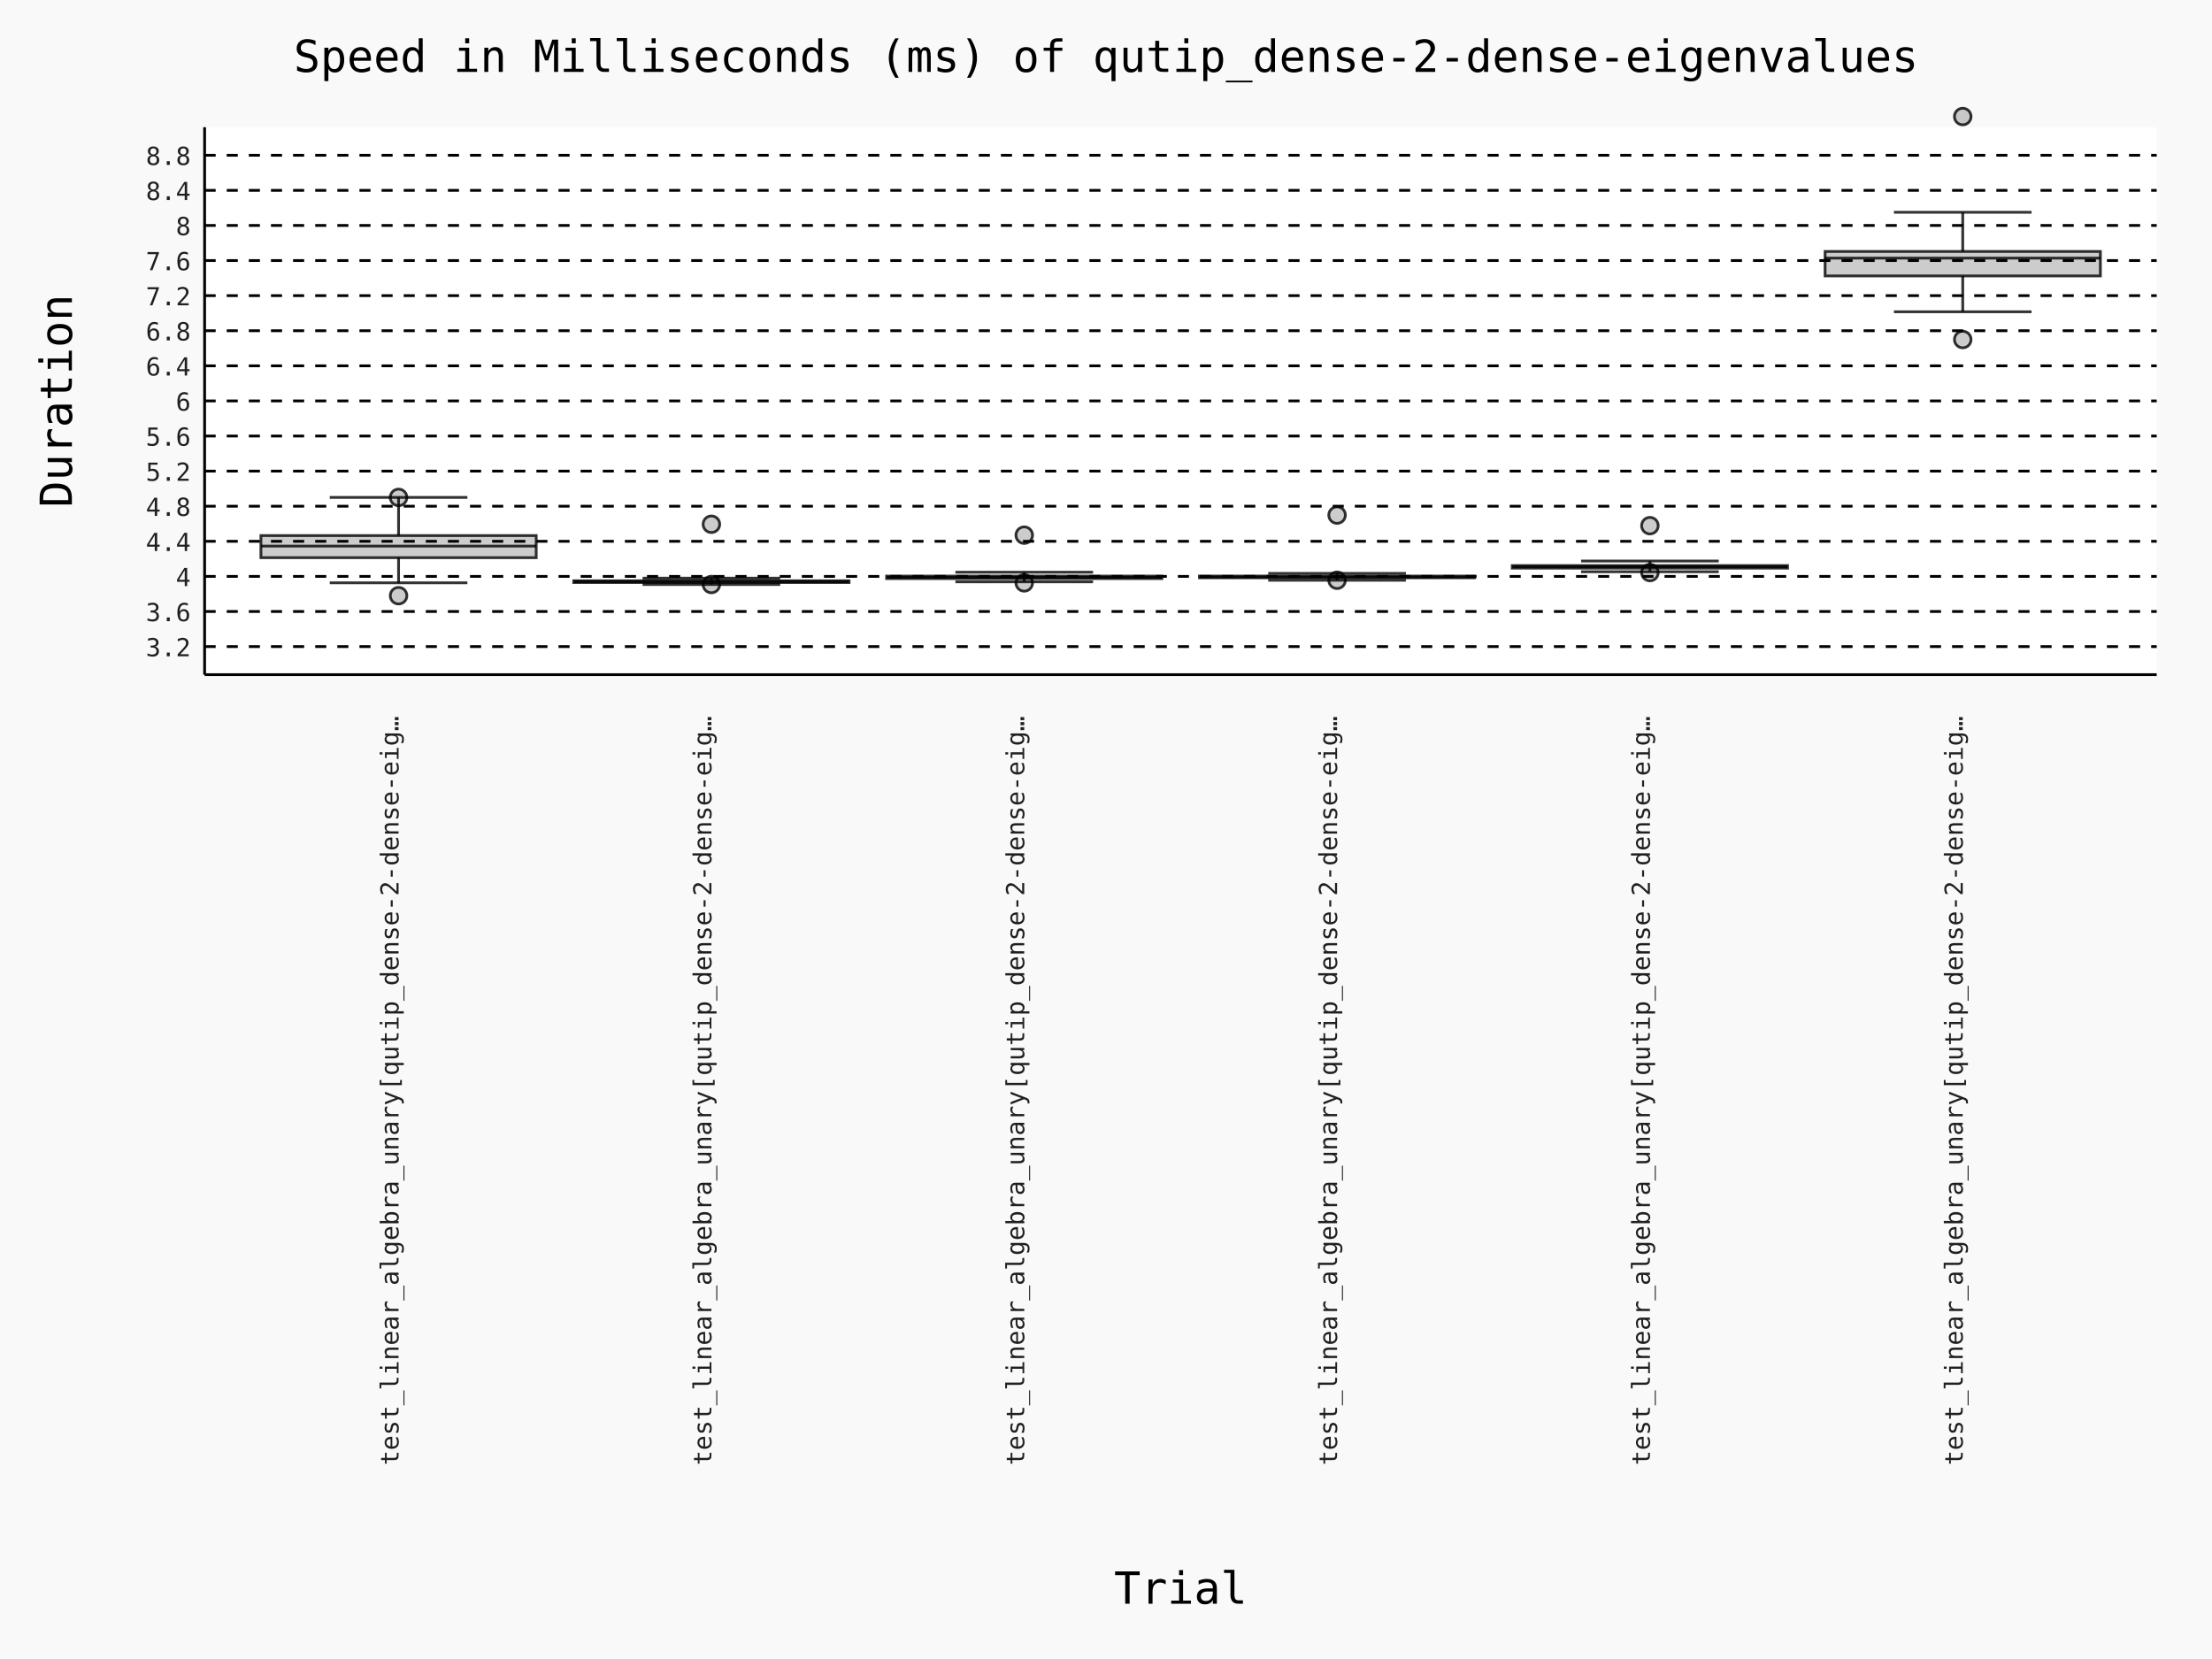
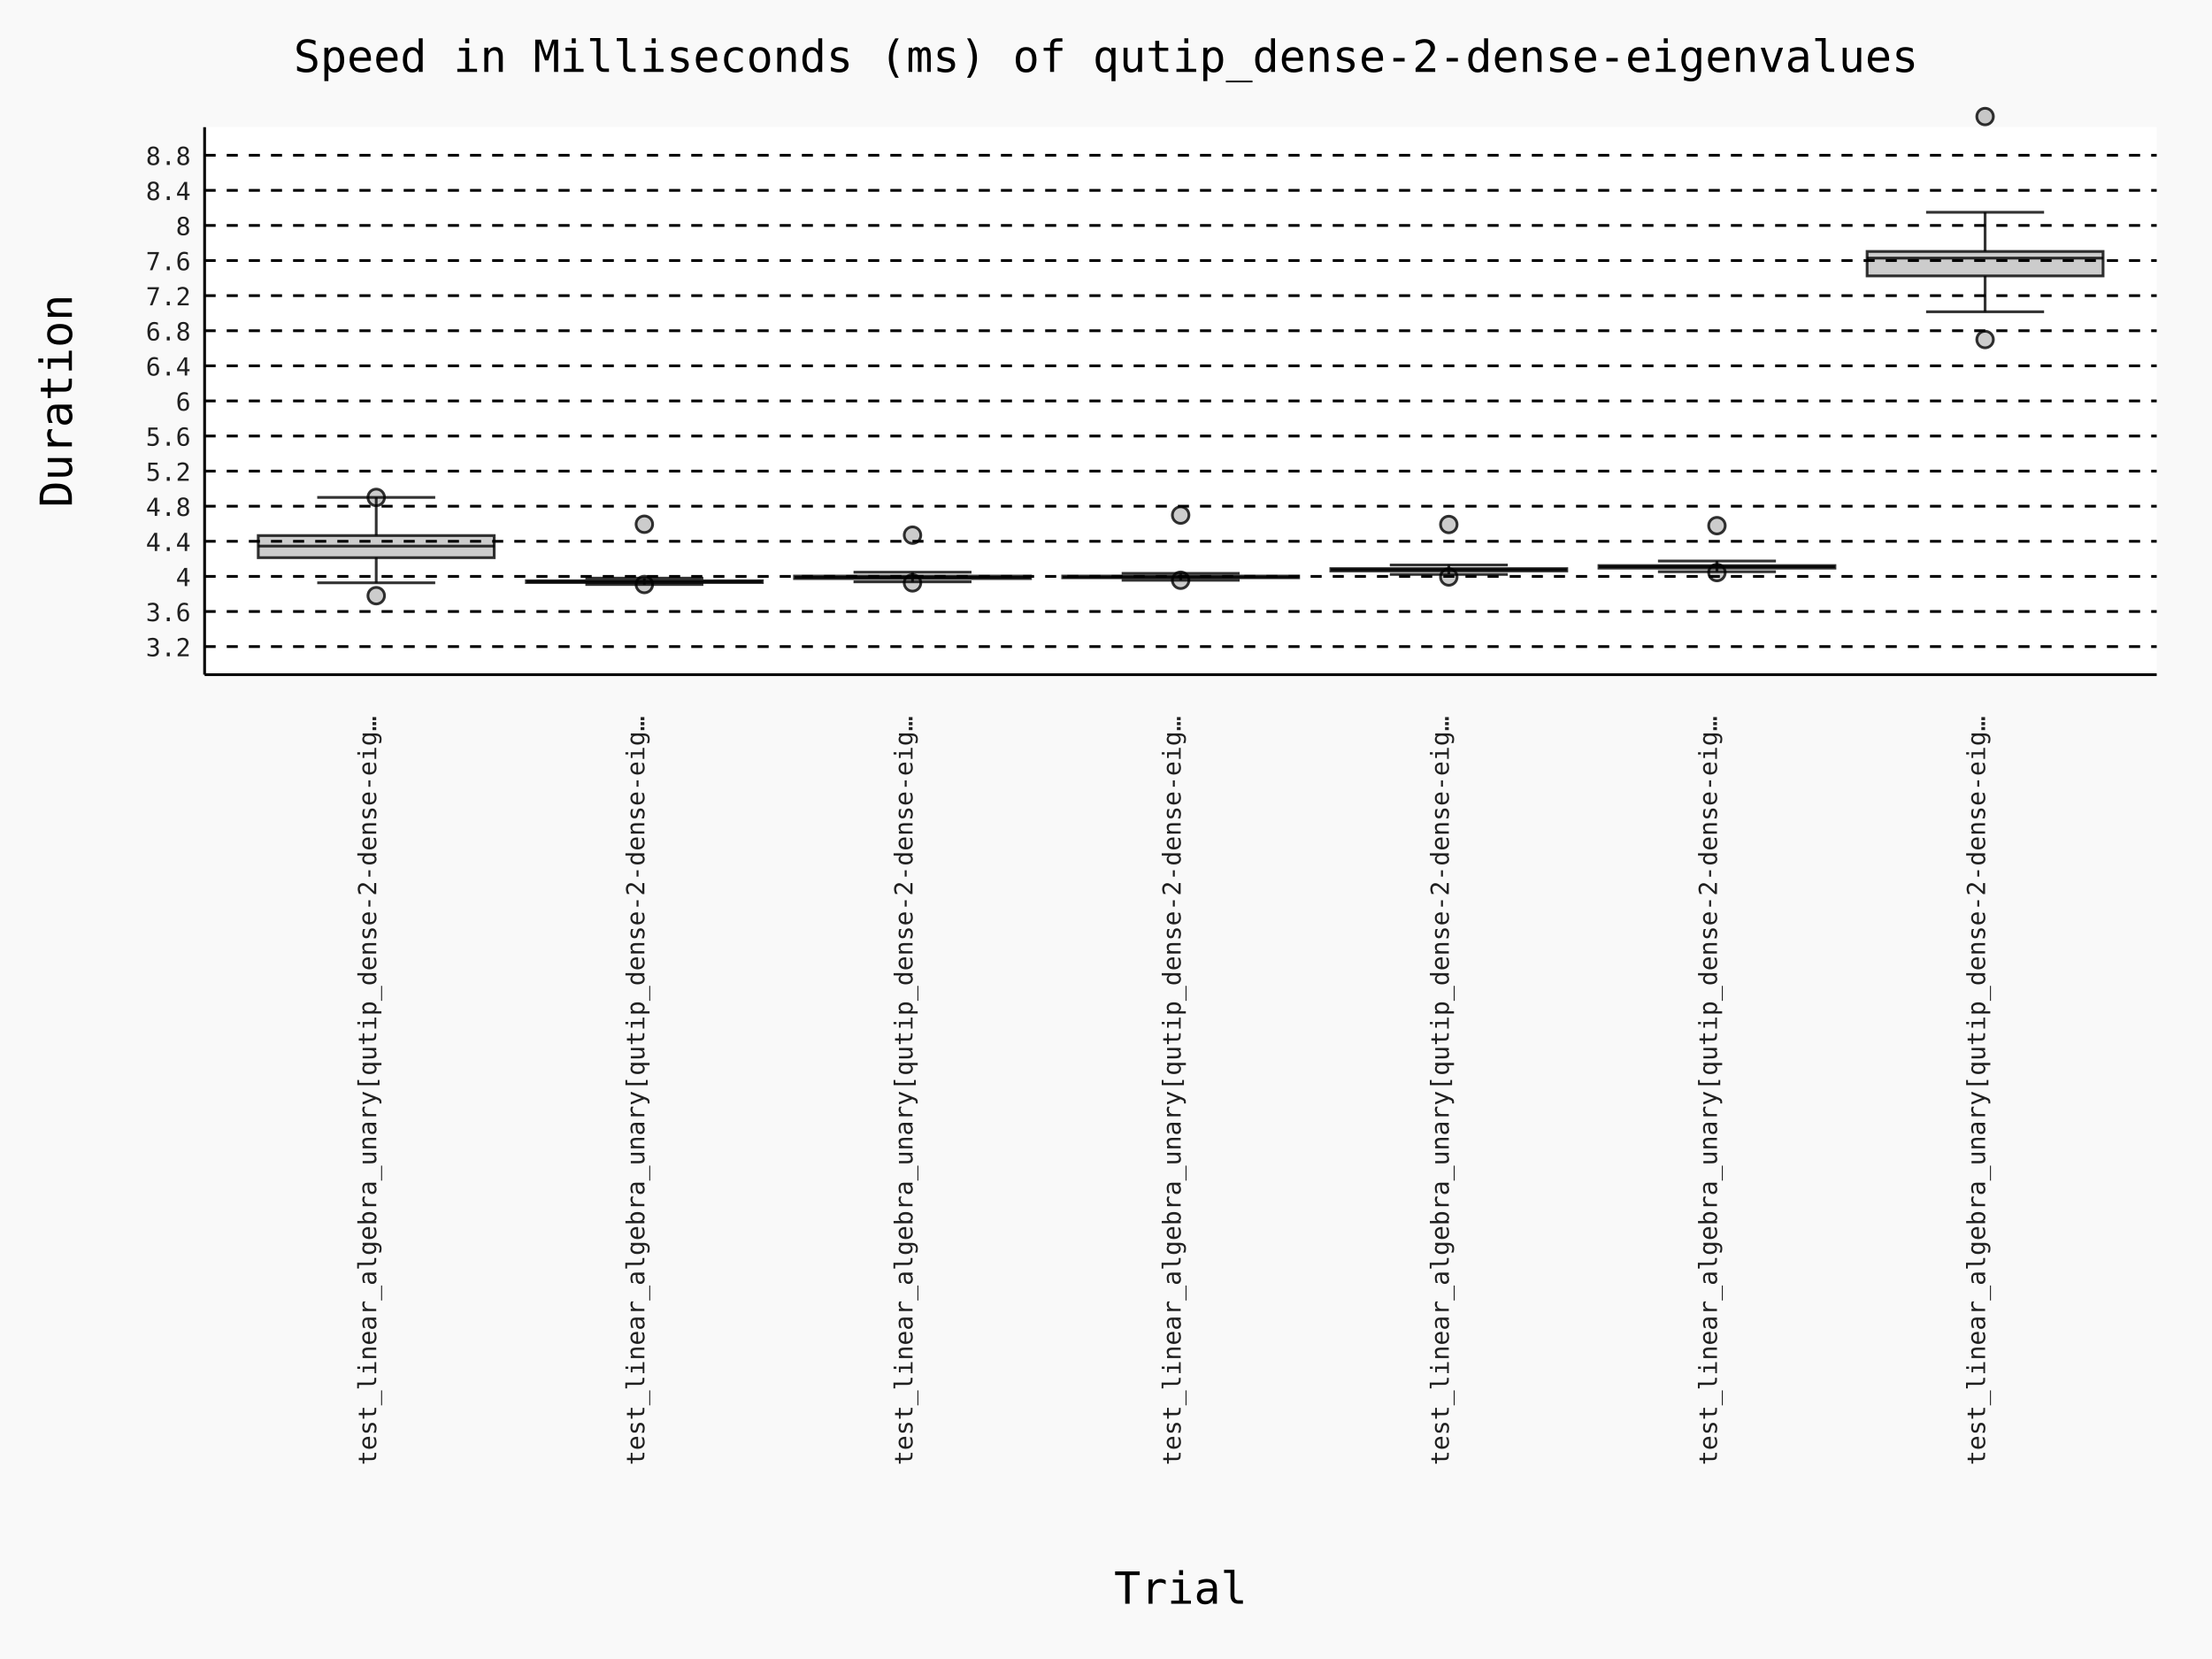
- <svg xmlns="http://www.w3.org/2000/svg" id="chart-571d6aad-c253-4310-aac4-e0d875f1ebc0" class="pygal-chart" viewBox="0 0 800 600">
+ <svg xmlns="http://www.w3.org/2000/svg" id="chart-cb010cf9-5371-4256-ad1c-b4a4e45c226c" class="pygal-chart" viewBox="0 0 800 600">
  <defs>
-     <style type="text/css">#chart-571d6aad-c253-4310-aac4-e0d875f1ebc0{-webkit-user-select:none;-webkit-font-smoothing:antialiased;font-family:Consolas,"Deja Vu Sans Mono","Bitstream Vera Sans Mono","Courier New",monospace}#chart-571d6aad-c253-4310-aac4-e0d875f1ebc0 .title{font-family:Consolas,"Deja Vu Sans Mono","Bitstream Vera Sans Mono","Courier New",monospace;font-size:16px}#chart-571d6aad-c253-4310-aac4-e0d875f1ebc0 .legends .legend text{font-family:Consolas,"Deja Vu Sans Mono","Bitstream Vera Sans Mono","Courier New",monospace;font-size:14px}#chart-571d6aad-c253-4310-aac4-e0d875f1ebc0 .axis text{font-family:Consolas,"Deja Vu Sans Mono","Bitstream Vera Sans Mono","Courier New",monospace;font-size:10px}#chart-571d6aad-c253-4310-aac4-e0d875f1ebc0 .axis text.major{font-family:Consolas,"Deja Vu Sans Mono","Bitstream Vera Sans Mono","Courier New",monospace;font-size:10px}#chart-571d6aad-c253-4310-aac4-e0d875f1ebc0 .text-overlay text.value{font-family:Consolas,"Deja Vu Sans Mono","Bitstream Vera Sans Mono","Courier New",monospace;font-size:16px}#chart-571d6aad-c253-4310-aac4-e0d875f1ebc0 .text-overlay text.label{font-family:Consolas,"Deja Vu Sans Mono","Bitstream Vera Sans Mono","Courier New",monospace;font-size:10px}#chart-571d6aad-c253-4310-aac4-e0d875f1ebc0 .tooltip{font-family:Consolas,"Deja Vu Sans Mono","Bitstream Vera Sans Mono","Courier New",monospace;font-size:14px}#chart-571d6aad-c253-4310-aac4-e0d875f1ebc0 text.no_data{font-family:Consolas,"Deja Vu Sans Mono","Bitstream Vera Sans Mono","Courier New",monospace;font-size:64px}
- #chart-571d6aad-c253-4310-aac4-e0d875f1ebc0{background-color:rgba(249,249,249,1)}#chart-571d6aad-c253-4310-aac4-e0d875f1ebc0 path,#chart-571d6aad-c253-4310-aac4-e0d875f1ebc0 line,#chart-571d6aad-c253-4310-aac4-e0d875f1ebc0 rect,#chart-571d6aad-c253-4310-aac4-e0d875f1ebc0 circle{-webkit-transition:150ms;-moz-transition:150ms;transition:150ms}#chart-571d6aad-c253-4310-aac4-e0d875f1ebc0 .graph &gt; .background{fill:rgba(249,249,249,1)}#chart-571d6aad-c253-4310-aac4-e0d875f1ebc0 .plot &gt; .background{fill:rgba(255,255,255,1)}#chart-571d6aad-c253-4310-aac4-e0d875f1ebc0 .graph{fill:rgba(0,0,0,.87)}#chart-571d6aad-c253-4310-aac4-e0d875f1ebc0 text.no_data{fill:rgba(0,0,0,1)}#chart-571d6aad-c253-4310-aac4-e0d875f1ebc0 .title{fill:rgba(0,0,0,1)}#chart-571d6aad-c253-4310-aac4-e0d875f1ebc0 .legends .legend text{fill:rgba(0,0,0,.87)}#chart-571d6aad-c253-4310-aac4-e0d875f1ebc0 .legends .legend:hover text{fill:rgba(0,0,0,1)}#chart-571d6aad-c253-4310-aac4-e0d875f1ebc0 .axis .line{stroke:rgba(0,0,0,1)}#chart-571d6aad-c253-4310-aac4-e0d875f1ebc0 .axis .guide.line{stroke:rgba(0,0,0,.54)}#chart-571d6aad-c253-4310-aac4-e0d875f1ebc0 .axis .major.line{stroke:rgba(0,0,0,.87)}#chart-571d6aad-c253-4310-aac4-e0d875f1ebc0 .axis text.major{fill:rgba(0,0,0,1)}#chart-571d6aad-c253-4310-aac4-e0d875f1ebc0 .axis.y .guides:hover .guide.line,#chart-571d6aad-c253-4310-aac4-e0d875f1ebc0 .line-graph .axis.x .guides:hover .guide.line,#chart-571d6aad-c253-4310-aac4-e0d875f1ebc0 .stackedline-graph .axis.x .guides:hover .guide.line,#chart-571d6aad-c253-4310-aac4-e0d875f1ebc0 .xy-graph .axis.x .guides:hover .guide.line{stroke:rgba(0,0,0,1)}#chart-571d6aad-c253-4310-aac4-e0d875f1ebc0 .axis .guides:hover text{fill:rgba(0,0,0,1)}#chart-571d6aad-c253-4310-aac4-e0d875f1ebc0 .reactive{fill-opacity:.7;stroke-opacity:.8;stroke-width:1}#chart-571d6aad-c253-4310-aac4-e0d875f1ebc0 .ci{stroke:rgba(0,0,0,.87)}#chart-571d6aad-c253-4310-aac4-e0d875f1ebc0 .reactive.active,#chart-571d6aad-c253-4310-aac4-e0d875f1ebc0 .active .reactive{fill-opacity:.8;stroke-opacity:.9;stroke-width:4}#chart-571d6aad-c253-4310-aac4-e0d875f1ebc0 .ci .reactive.active{stroke-width:1.5}#chart-571d6aad-c253-4310-aac4-e0d875f1ebc0 .series text{fill:rgba(0,0,0,1)}#chart-571d6aad-c253-4310-aac4-e0d875f1ebc0 .tooltip rect{fill:rgba(255,255,255,1);stroke:rgba(0,0,0,1);-webkit-transition:opacity 150ms;-moz-transition:opacity 150ms;transition:opacity 150ms}#chart-571d6aad-c253-4310-aac4-e0d875f1ebc0 .tooltip .label{fill:rgba(0,0,0,.87)}#chart-571d6aad-c253-4310-aac4-e0d875f1ebc0 .tooltip .label{fill:rgba(0,0,0,.87)}#chart-571d6aad-c253-4310-aac4-e0d875f1ebc0 .tooltip .legend{font-size:.8em;fill:rgba(0,0,0,.54)}#chart-571d6aad-c253-4310-aac4-e0d875f1ebc0 .tooltip .x_label{font-size:.6em;fill:rgba(0,0,0,1)}#chart-571d6aad-c253-4310-aac4-e0d875f1ebc0 .tooltip .xlink{font-size:.5em;text-decoration:underline}#chart-571d6aad-c253-4310-aac4-e0d875f1ebc0 .tooltip .value{font-size:1.5em}#chart-571d6aad-c253-4310-aac4-e0d875f1ebc0 .bound{font-size:.5em}#chart-571d6aad-c253-4310-aac4-e0d875f1ebc0 .max-value{font-size:.75em;fill:rgba(0,0,0,.54)}#chart-571d6aad-c253-4310-aac4-e0d875f1ebc0 .map-element{fill:rgba(255,255,255,1);stroke:rgba(0,0,0,.54) !important}#chart-571d6aad-c253-4310-aac4-e0d875f1ebc0 .map-element .reactive{fill-opacity:inherit;stroke-opacity:inherit}#chart-571d6aad-c253-4310-aac4-e0d875f1ebc0 .color-0,#chart-571d6aad-c253-4310-aac4-e0d875f1ebc0 .color-0 a:visited{stroke:#000000;fill:#000000}#chart-571d6aad-c253-4310-aac4-e0d875f1ebc0 .color-1,#chart-571d6aad-c253-4310-aac4-e0d875f1ebc0 .color-1 a:visited{stroke:#000000;fill:#000000}#chart-571d6aad-c253-4310-aac4-e0d875f1ebc0 .color-2,#chart-571d6aad-c253-4310-aac4-e0d875f1ebc0 .color-2 a:visited{stroke:#000000;fill:#000000}#chart-571d6aad-c253-4310-aac4-e0d875f1ebc0 .color-3,#chart-571d6aad-c253-4310-aac4-e0d875f1ebc0 .color-3 a:visited{stroke:#000000;fill:#000000}#chart-571d6aad-c253-4310-aac4-e0d875f1ebc0 .color-4,#chart-571d6aad-c253-4310-aac4-e0d875f1ebc0 .color-4 a:visited{stroke:#000000;fill:#000000}#chart-571d6aad-c253-4310-aac4-e0d875f1ebc0 .color-5,#chart-571d6aad-c253-4310-aac4-e0d875f1ebc0 .color-5 a:visited{stroke:#000000;fill:#000000}#chart-571d6aad-c253-4310-aac4-e0d875f1ebc0 .text-overlay .color-0 text{fill:white}#chart-571d6aad-c253-4310-aac4-e0d875f1ebc0 .text-overlay .color-1 text{fill:white}#chart-571d6aad-c253-4310-aac4-e0d875f1ebc0 .text-overlay .color-2 text{fill:white}#chart-571d6aad-c253-4310-aac4-e0d875f1ebc0 .text-overlay .color-3 text{fill:white}#chart-571d6aad-c253-4310-aac4-e0d875f1ebc0 .text-overlay .color-4 text{fill:white}#chart-571d6aad-c253-4310-aac4-e0d875f1ebc0 .text-overlay .color-5 text{fill:white}
- #chart-571d6aad-c253-4310-aac4-e0d875f1ebc0 text.no_data{text-anchor:middle}#chart-571d6aad-c253-4310-aac4-e0d875f1ebc0 .guide.line{fill:none}#chart-571d6aad-c253-4310-aac4-e0d875f1ebc0 .centered{text-anchor:middle}#chart-571d6aad-c253-4310-aac4-e0d875f1ebc0 .title{text-anchor:middle}#chart-571d6aad-c253-4310-aac4-e0d875f1ebc0 .legends .legend text{fill-opacity:1}#chart-571d6aad-c253-4310-aac4-e0d875f1ebc0 .axis.x text{text-anchor:middle}#chart-571d6aad-c253-4310-aac4-e0d875f1ebc0 .axis.x:not(.web) text[transform]{text-anchor:start}#chart-571d6aad-c253-4310-aac4-e0d875f1ebc0 .axis.x:not(.web) text[transform].backwards{text-anchor:end}#chart-571d6aad-c253-4310-aac4-e0d875f1ebc0 .axis.y text{text-anchor:end}#chart-571d6aad-c253-4310-aac4-e0d875f1ebc0 .axis.y text[transform].backwards{text-anchor:start}#chart-571d6aad-c253-4310-aac4-e0d875f1ebc0 .axis.y2 text{text-anchor:start}#chart-571d6aad-c253-4310-aac4-e0d875f1ebc0 .axis.y2 text[transform].backwards{text-anchor:end}#chart-571d6aad-c253-4310-aac4-e0d875f1ebc0 .axis .guide.line{stroke-dasharray:4,4;stroke:black}#chart-571d6aad-c253-4310-aac4-e0d875f1ebc0 .axis .major.guide.line{stroke-dasharray:6,6;stroke:black}#chart-571d6aad-c253-4310-aac4-e0d875f1ebc0 .horizontal .axis.y .guide.line,#chart-571d6aad-c253-4310-aac4-e0d875f1ebc0 .horizontal .axis.y2 .guide.line,#chart-571d6aad-c253-4310-aac4-e0d875f1ebc0 .vertical .axis.x .guide.line{opacity:0}#chart-571d6aad-c253-4310-aac4-e0d875f1ebc0 .horizontal .axis.always_show .guide.line,#chart-571d6aad-c253-4310-aac4-e0d875f1ebc0 .vertical .axis.always_show .guide.line{opacity:1 !important}#chart-571d6aad-c253-4310-aac4-e0d875f1ebc0 .axis.y .guides:hover .guide.line,#chart-571d6aad-c253-4310-aac4-e0d875f1ebc0 .axis.y2 .guides:hover .guide.line,#chart-571d6aad-c253-4310-aac4-e0d875f1ebc0 .axis.x .guides:hover .guide.line{opacity:1}#chart-571d6aad-c253-4310-aac4-e0d875f1ebc0 .axis .guides:hover text{opacity:1}#chart-571d6aad-c253-4310-aac4-e0d875f1ebc0 .nofill{fill:none}#chart-571d6aad-c253-4310-aac4-e0d875f1ebc0 .subtle-fill{fill-opacity:.2}#chart-571d6aad-c253-4310-aac4-e0d875f1ebc0 .dot{stroke-width:1px;fill-opacity:1;stroke-opacity:1}#chart-571d6aad-c253-4310-aac4-e0d875f1ebc0 .dot.active{stroke-width:5px}#chart-571d6aad-c253-4310-aac4-e0d875f1ebc0 .dot.negative{fill:transparent}#chart-571d6aad-c253-4310-aac4-e0d875f1ebc0 text,#chart-571d6aad-c253-4310-aac4-e0d875f1ebc0 tspan{stroke:none !important}#chart-571d6aad-c253-4310-aac4-e0d875f1ebc0 .series text.active{opacity:1}#chart-571d6aad-c253-4310-aac4-e0d875f1ebc0 .tooltip rect{fill-opacity:.95;stroke-width:.5}#chart-571d6aad-c253-4310-aac4-e0d875f1ebc0 .tooltip text{fill-opacity:1}#chart-571d6aad-c253-4310-aac4-e0d875f1ebc0 .showable{visibility:hidden}#chart-571d6aad-c253-4310-aac4-e0d875f1ebc0 .showable.shown{visibility:visible}#chart-571d6aad-c253-4310-aac4-e0d875f1ebc0 .gauge-background{fill:rgba(229,229,229,1);stroke:none}#chart-571d6aad-c253-4310-aac4-e0d875f1ebc0 .bg-lines{stroke:rgba(249,249,249,1);stroke-width:2px}
+     <style type="text/css">#chart-cb010cf9-5371-4256-ad1c-b4a4e45c226c{-webkit-user-select:none;-webkit-font-smoothing:antialiased;font-family:Consolas,"Deja Vu Sans Mono","Bitstream Vera Sans Mono","Courier New",monospace}#chart-cb010cf9-5371-4256-ad1c-b4a4e45c226c .title{font-family:Consolas,"Deja Vu Sans Mono","Bitstream Vera Sans Mono","Courier New",monospace;font-size:16px}#chart-cb010cf9-5371-4256-ad1c-b4a4e45c226c .legends .legend text{font-family:Consolas,"Deja Vu Sans Mono","Bitstream Vera Sans Mono","Courier New",monospace;font-size:14px}#chart-cb010cf9-5371-4256-ad1c-b4a4e45c226c .axis text{font-family:Consolas,"Deja Vu Sans Mono","Bitstream Vera Sans Mono","Courier New",monospace;font-size:10px}#chart-cb010cf9-5371-4256-ad1c-b4a4e45c226c .axis text.major{font-family:Consolas,"Deja Vu Sans Mono","Bitstream Vera Sans Mono","Courier New",monospace;font-size:10px}#chart-cb010cf9-5371-4256-ad1c-b4a4e45c226c .text-overlay text.value{font-family:Consolas,"Deja Vu Sans Mono","Bitstream Vera Sans Mono","Courier New",monospace;font-size:16px}#chart-cb010cf9-5371-4256-ad1c-b4a4e45c226c .text-overlay text.label{font-family:Consolas,"Deja Vu Sans Mono","Bitstream Vera Sans Mono","Courier New",monospace;font-size:10px}#chart-cb010cf9-5371-4256-ad1c-b4a4e45c226c .tooltip{font-family:Consolas,"Deja Vu Sans Mono","Bitstream Vera Sans Mono","Courier New",monospace;font-size:14px}#chart-cb010cf9-5371-4256-ad1c-b4a4e45c226c text.no_data{font-family:Consolas,"Deja Vu Sans Mono","Bitstream Vera Sans Mono","Courier New",monospace;font-size:64px}
+ #chart-cb010cf9-5371-4256-ad1c-b4a4e45c226c{background-color:rgba(249,249,249,1)}#chart-cb010cf9-5371-4256-ad1c-b4a4e45c226c path,#chart-cb010cf9-5371-4256-ad1c-b4a4e45c226c line,#chart-cb010cf9-5371-4256-ad1c-b4a4e45c226c rect,#chart-cb010cf9-5371-4256-ad1c-b4a4e45c226c circle{-webkit-transition:150ms;-moz-transition:150ms;transition:150ms}#chart-cb010cf9-5371-4256-ad1c-b4a4e45c226c .graph &gt; .background{fill:rgba(249,249,249,1)}#chart-cb010cf9-5371-4256-ad1c-b4a4e45c226c .plot &gt; .background{fill:rgba(255,255,255,1)}#chart-cb010cf9-5371-4256-ad1c-b4a4e45c226c .graph{fill:rgba(0,0,0,.87)}#chart-cb010cf9-5371-4256-ad1c-b4a4e45c226c text.no_data{fill:rgba(0,0,0,1)}#chart-cb010cf9-5371-4256-ad1c-b4a4e45c226c .title{fill:rgba(0,0,0,1)}#chart-cb010cf9-5371-4256-ad1c-b4a4e45c226c .legends .legend text{fill:rgba(0,0,0,.87)}#chart-cb010cf9-5371-4256-ad1c-b4a4e45c226c .legends .legend:hover text{fill:rgba(0,0,0,1)}#chart-cb010cf9-5371-4256-ad1c-b4a4e45c226c .axis .line{stroke:rgba(0,0,0,1)}#chart-cb010cf9-5371-4256-ad1c-b4a4e45c226c .axis .guide.line{stroke:rgba(0,0,0,.54)}#chart-cb010cf9-5371-4256-ad1c-b4a4e45c226c .axis .major.line{stroke:rgba(0,0,0,.87)}#chart-cb010cf9-5371-4256-ad1c-b4a4e45c226c .axis text.major{fill:rgba(0,0,0,1)}#chart-cb010cf9-5371-4256-ad1c-b4a4e45c226c .axis.y .guides:hover .guide.line,#chart-cb010cf9-5371-4256-ad1c-b4a4e45c226c .line-graph .axis.x .guides:hover .guide.line,#chart-cb010cf9-5371-4256-ad1c-b4a4e45c226c .stackedline-graph .axis.x .guides:hover .guide.line,#chart-cb010cf9-5371-4256-ad1c-b4a4e45c226c .xy-graph .axis.x .guides:hover .guide.line{stroke:rgba(0,0,0,1)}#chart-cb010cf9-5371-4256-ad1c-b4a4e45c226c .axis .guides:hover text{fill:rgba(0,0,0,1)}#chart-cb010cf9-5371-4256-ad1c-b4a4e45c226c .reactive{fill-opacity:.7;stroke-opacity:.8;stroke-width:1}#chart-cb010cf9-5371-4256-ad1c-b4a4e45c226c .ci{stroke:rgba(0,0,0,.87)}#chart-cb010cf9-5371-4256-ad1c-b4a4e45c226c .reactive.active,#chart-cb010cf9-5371-4256-ad1c-b4a4e45c226c .active .reactive{fill-opacity:.8;stroke-opacity:.9;stroke-width:4}#chart-cb010cf9-5371-4256-ad1c-b4a4e45c226c .ci .reactive.active{stroke-width:1.5}#chart-cb010cf9-5371-4256-ad1c-b4a4e45c226c .series text{fill:rgba(0,0,0,1)}#chart-cb010cf9-5371-4256-ad1c-b4a4e45c226c .tooltip rect{fill:rgba(255,255,255,1);stroke:rgba(0,0,0,1);-webkit-transition:opacity 150ms;-moz-transition:opacity 150ms;transition:opacity 150ms}#chart-cb010cf9-5371-4256-ad1c-b4a4e45c226c .tooltip .label{fill:rgba(0,0,0,.87)}#chart-cb010cf9-5371-4256-ad1c-b4a4e45c226c .tooltip .label{fill:rgba(0,0,0,.87)}#chart-cb010cf9-5371-4256-ad1c-b4a4e45c226c .tooltip .legend{font-size:.8em;fill:rgba(0,0,0,.54)}#chart-cb010cf9-5371-4256-ad1c-b4a4e45c226c .tooltip .x_label{font-size:.6em;fill:rgba(0,0,0,1)}#chart-cb010cf9-5371-4256-ad1c-b4a4e45c226c .tooltip .xlink{font-size:.5em;text-decoration:underline}#chart-cb010cf9-5371-4256-ad1c-b4a4e45c226c .tooltip .value{font-size:1.5em}#chart-cb010cf9-5371-4256-ad1c-b4a4e45c226c .bound{font-size:.5em}#chart-cb010cf9-5371-4256-ad1c-b4a4e45c226c .max-value{font-size:.75em;fill:rgba(0,0,0,.54)}#chart-cb010cf9-5371-4256-ad1c-b4a4e45c226c .map-element{fill:rgba(255,255,255,1);stroke:rgba(0,0,0,.54) !important}#chart-cb010cf9-5371-4256-ad1c-b4a4e45c226c .map-element .reactive{fill-opacity:inherit;stroke-opacity:inherit}#chart-cb010cf9-5371-4256-ad1c-b4a4e45c226c .color-0,#chart-cb010cf9-5371-4256-ad1c-b4a4e45c226c .color-0 a:visited{stroke:#000000;fill:#000000}#chart-cb010cf9-5371-4256-ad1c-b4a4e45c226c .color-1,#chart-cb010cf9-5371-4256-ad1c-b4a4e45c226c .color-1 a:visited{stroke:#000000;fill:#000000}#chart-cb010cf9-5371-4256-ad1c-b4a4e45c226c .color-2,#chart-cb010cf9-5371-4256-ad1c-b4a4e45c226c .color-2 a:visited{stroke:#000000;fill:#000000}#chart-cb010cf9-5371-4256-ad1c-b4a4e45c226c .color-3,#chart-cb010cf9-5371-4256-ad1c-b4a4e45c226c .color-3 a:visited{stroke:#000000;fill:#000000}#chart-cb010cf9-5371-4256-ad1c-b4a4e45c226c .color-4,#chart-cb010cf9-5371-4256-ad1c-b4a4e45c226c .color-4 a:visited{stroke:#000000;fill:#000000}#chart-cb010cf9-5371-4256-ad1c-b4a4e45c226c .color-5,#chart-cb010cf9-5371-4256-ad1c-b4a4e45c226c .color-5 a:visited{stroke:#000000;fill:#000000}#chart-cb010cf9-5371-4256-ad1c-b4a4e45c226c .color-6,#chart-cb010cf9-5371-4256-ad1c-b4a4e45c226c .color-6 a:visited{stroke:#000000;fill:#000000}#chart-cb010cf9-5371-4256-ad1c-b4a4e45c226c .text-overlay .color-0 text{fill:white}#chart-cb010cf9-5371-4256-ad1c-b4a4e45c226c .text-overlay .color-1 text{fill:white}#chart-cb010cf9-5371-4256-ad1c-b4a4e45c226c .text-overlay .color-2 text{fill:white}#chart-cb010cf9-5371-4256-ad1c-b4a4e45c226c .text-overlay .color-3 text{fill:white}#chart-cb010cf9-5371-4256-ad1c-b4a4e45c226c .text-overlay .color-4 text{fill:white}#chart-cb010cf9-5371-4256-ad1c-b4a4e45c226c .text-overlay .color-5 text{fill:white}#chart-cb010cf9-5371-4256-ad1c-b4a4e45c226c .text-overlay .color-6 text{fill:white}
+ #chart-cb010cf9-5371-4256-ad1c-b4a4e45c226c text.no_data{text-anchor:middle}#chart-cb010cf9-5371-4256-ad1c-b4a4e45c226c .guide.line{fill:none}#chart-cb010cf9-5371-4256-ad1c-b4a4e45c226c .centered{text-anchor:middle}#chart-cb010cf9-5371-4256-ad1c-b4a4e45c226c .title{text-anchor:middle}#chart-cb010cf9-5371-4256-ad1c-b4a4e45c226c .legends .legend text{fill-opacity:1}#chart-cb010cf9-5371-4256-ad1c-b4a4e45c226c .axis.x text{text-anchor:middle}#chart-cb010cf9-5371-4256-ad1c-b4a4e45c226c .axis.x:not(.web) text[transform]{text-anchor:start}#chart-cb010cf9-5371-4256-ad1c-b4a4e45c226c .axis.x:not(.web) text[transform].backwards{text-anchor:end}#chart-cb010cf9-5371-4256-ad1c-b4a4e45c226c .axis.y text{text-anchor:end}#chart-cb010cf9-5371-4256-ad1c-b4a4e45c226c .axis.y text[transform].backwards{text-anchor:start}#chart-cb010cf9-5371-4256-ad1c-b4a4e45c226c .axis.y2 text{text-anchor:start}#chart-cb010cf9-5371-4256-ad1c-b4a4e45c226c .axis.y2 text[transform].backwards{text-anchor:end}#chart-cb010cf9-5371-4256-ad1c-b4a4e45c226c .axis .guide.line{stroke-dasharray:4,4;stroke:black}#chart-cb010cf9-5371-4256-ad1c-b4a4e45c226c .axis .major.guide.line{stroke-dasharray:6,6;stroke:black}#chart-cb010cf9-5371-4256-ad1c-b4a4e45c226c .horizontal .axis.y .guide.line,#chart-cb010cf9-5371-4256-ad1c-b4a4e45c226c .horizontal .axis.y2 .guide.line,#chart-cb010cf9-5371-4256-ad1c-b4a4e45c226c .vertical .axis.x .guide.line{opacity:0}#chart-cb010cf9-5371-4256-ad1c-b4a4e45c226c .horizontal .axis.always_show .guide.line,#chart-cb010cf9-5371-4256-ad1c-b4a4e45c226c .vertical .axis.always_show .guide.line{opacity:1 !important}#chart-cb010cf9-5371-4256-ad1c-b4a4e45c226c .axis.y .guides:hover .guide.line,#chart-cb010cf9-5371-4256-ad1c-b4a4e45c226c .axis.y2 .guides:hover .guide.line,#chart-cb010cf9-5371-4256-ad1c-b4a4e45c226c .axis.x .guides:hover .guide.line{opacity:1}#chart-cb010cf9-5371-4256-ad1c-b4a4e45c226c .axis .guides:hover text{opacity:1}#chart-cb010cf9-5371-4256-ad1c-b4a4e45c226c .nofill{fill:none}#chart-cb010cf9-5371-4256-ad1c-b4a4e45c226c .subtle-fill{fill-opacity:.2}#chart-cb010cf9-5371-4256-ad1c-b4a4e45c226c .dot{stroke-width:1px;fill-opacity:1;stroke-opacity:1}#chart-cb010cf9-5371-4256-ad1c-b4a4e45c226c .dot.active{stroke-width:5px}#chart-cb010cf9-5371-4256-ad1c-b4a4e45c226c .dot.negative{fill:transparent}#chart-cb010cf9-5371-4256-ad1c-b4a4e45c226c text,#chart-cb010cf9-5371-4256-ad1c-b4a4e45c226c tspan{stroke:none !important}#chart-cb010cf9-5371-4256-ad1c-b4a4e45c226c .series text.active{opacity:1}#chart-cb010cf9-5371-4256-ad1c-b4a4e45c226c .tooltip rect{fill-opacity:.95;stroke-width:.5}#chart-cb010cf9-5371-4256-ad1c-b4a4e45c226c .tooltip text{fill-opacity:1}#chart-cb010cf9-5371-4256-ad1c-b4a4e45c226c .showable{visibility:hidden}#chart-cb010cf9-5371-4256-ad1c-b4a4e45c226c .showable.shown{visibility:visible}#chart-cb010cf9-5371-4256-ad1c-b4a4e45c226c .gauge-background{fill:rgba(229,229,229,1);stroke:none}#chart-cb010cf9-5371-4256-ad1c-b4a4e45c226c .bg-lines{stroke:rgba(249,249,249,1);stroke-width:2px}
.tooltip .value{font-size:1em !important}.axis text{font-size:9px !important}</style>
  </defs>
  <g class="graph custombox-graph vertical">
    <rect x="0" y="0" width="800" height="600" class="background" />
    <g transform="translate(74, 46)" class="plot">
      <rect x="0" y="0" width="706.0" height="198.0" class="background" />
      <g class="axis y always_show">
        <path d="M0 198 h706" class="line" />
        <g class="guides">
          <path d="M0 187.846 h706" class="guide line" />
          <text x="-5" y="191.346" class="">3.2</text>
        </g>
        <g class="guides">
          <path d="M0 175.154 h706" class="guide line" />
          <text x="-5" y="178.654" class="">3.6</text>
        </g>
        <g class="guides">
          <path d="M0 162.462 h706" class="guide line" />
          <text x="-5" y="165.962" class="">4</text>
        </g>
        <g class="guides">
          <path d="M0 149.769 h706" class="guide line" />
          <text x="-5" y="153.269" class="">4.4</text>
        </g>
        <g class="guides">
          <path d="M0 137.077 h706" class="guide line" />
          <text x="-5" y="140.577" class="">4.8</text>
        </g>
        <g class="guides">
          <path d="M0 124.385 h706" class="guide line" />
          <text x="-5" y="127.885" class="">5.2</text>
        </g>
        <g class="guides">
          <path d="M0 111.692 h706" class="guide line" />
          <text x="-5" y="115.192" class="">5.6</text>
        </g>
        <g class="guides">
          <path d="M0 99 h706" class="guide line" />
          <text x="-5" y="102.5" class="">6</text>
        </g>
        <g class="guides">
          <path d="M0 86.308 h706" class="guide line" />
          <text x="-5" y="89.808" class="">6.4</text>
        </g>
        <g class="guides">
          <path d="M0 73.615 h706" class="guide line" />
          <text x="-5" y="77.115" class="">6.8</text>
        </g>
        <g class="guides">
          <path d="M0 60.923 h706" class="guide line" />
          <text x="-5" y="64.423" class="">7.2</text>
        </g>
        <g class="guides">
          <path d="M0 48.231 h706" class="guide line" />
          <text x="-5" y="51.731" class="">7.6</text>
        </g>
        <g class="guides">
          <path d="M0 35.538 h706" class="guide line" />
          <text x="-5" y="39.038" class="">8</text>
        </g>
        <g class="guides">
          <path d="M0 22.846 h706" class="guide line" />
          <text x="-5" y="26.346" class="">8.4</text>
        </g>
        <g class="guides">
          <path d="M0 10.154 h706" class="guide line" />
          <text x="-5" y="13.654" class="">8.8</text>
        </g>
      </g>
      <g class="axis x">
        <path d="M0 0 v198" class="line" />
        <g class="guides">
-           <path d="M70.147 0 v198" class="guide line" />
-           <text x="70.147" y="213.0" class="backwards" transform="rotate(270 70.14744 213)">test_linear_algebra_unary[qutip_dense-2-dense-eig…</text>
-         </g>
-         <g class="guides">
-           <path d="M183.288 0 v198" class="guide line" />
-           <text x="183.288" y="213.0" class="backwards" transform="rotate(270 183.2885 213)">test_linear_algebra_unary[qutip_dense-2-dense-eig…</text>
-         </g>
-         <g class="guides">
-           <path d="M296.429 0 v198" class="guide line" />
-           <text x="296.429" y="213.0" class="backwards" transform="rotate(270 296.4295 213)">test_linear_algebra_unary[qutip_dense-2-dense-eig…</text>
-         </g>
-         <g class="guides">
-           <path d="M409.571 0 v198" class="guide line" />
-           <text x="409.571" y="213.0" class="backwards" transform="rotate(270 409.5705 213)">test_linear_algebra_unary[qutip_dense-2-dense-eig…</text>
-         </g>
-         <g class="guides">
-           <path d="M522.712 0 v198" class="guide line" />
-           <text x="522.712" y="213.0" class="backwards" transform="rotate(270 522.7115 213)">test_linear_algebra_unary[qutip_dense-2-dense-eig…</text>
-         </g>
-         <g class="guides">
-           <path d="M635.853 0 v198" class="guide line" />
-           <text x="635.853" y="213.0" class="backwards" transform="rotate(270 635.8526 213)">test_linear_algebra_unary[qutip_dense-2-dense-eig…</text>
+           <path d="M62.066 0 v198" class="guide line" />
+           <text x="62.066" y="213.0" class="backwards" transform="rotate(270 62.06593 213)">test_linear_algebra_unary[qutip_dense-2-dense-eig…</text>
+         </g>
+         <g class="guides">
+           <path d="M159.044 0 v198" class="guide line" />
+           <text x="159.044" y="213.0" class="backwards" transform="rotate(270 159.044 213)">test_linear_algebra_unary[qutip_dense-2-dense-eig…</text>
+         </g>
+         <g class="guides">
+           <path d="M256.022 0 v198" class="guide line" />
+           <text x="256.022" y="213.0" class="backwards" transform="rotate(270 256.022 213)">test_linear_algebra_unary[qutip_dense-2-dense-eig…</text>
+         </g>
+         <g class="guides">
+           <path d="M353 0 v198" class="guide line" />
+           <text x="353.0" y="213.0" class="backwards" transform="rotate(270 353 213)">test_linear_algebra_unary[qutip_dense-2-dense-eig…</text>
+         </g>
+         <g class="guides">
+           <path d="M449.978 0 v198" class="guide line" />
+           <text x="449.978" y="213.0" class="backwards" transform="rotate(270 449.978 213)">test_linear_algebra_unary[qutip_dense-2-dense-eig…</text>
+         </g>
+         <g class="guides">
+           <path d="M546.956 0 v198" class="guide line" />
+           <text x="546.956" y="213.0" class="backwards" transform="rotate(270 546.956 213)">test_linear_algebra_unary[qutip_dense-2-dense-eig…</text>
+         </g>
+         <g class="guides">
+           <path d="M643.934 0 v198" class="guide line" />
+           <text x="643.934" y="213.0" class="backwards" transform="rotate(270 643.9341 213)">test_linear_algebra_unary[qutip_dense-2-dense-eig…</text>
        </g>
      </g>
      <g class="series serie-0 color-0">
        <g class="boxes">
          <g class="box">
-             <path stroke-width="3" d="M45.256 164.78 L95.038 164.78" class="reactive tooltip-trigger" />
-             <path stroke-width="3" d="M20.365 151.503 L119.929 151.503" class="reactive tooltip-trigger" />
-             <path stroke-width="3" d="M45.256 133.895 L95.038 133.895" class="reactive tooltip-trigger" />
-             <path stroke-width="2" d="M70.147 164.78 L70.147 155.692" class="reactive tooltip-trigger" />
-             <path stroke-width="2" d="M70.147 133.895 L70.147 147.695" class="reactive tooltip-trigger" />
-             <rect x="20.365" y="147.695" height="7.997" width="99.564" class="subtle-fill reactive tooltip-trigger" />
-             <circle cx="70.147" cy="169.438" r="3" class="subtle-fill reactive tooltip-trigger" />
-             <circle cx="70.147" cy="133.895" r="3" class="subtle-fill reactive tooltip-trigger" />
+             <path stroke-width="3" d="M40.731 164.78 L83.401 164.78" class="reactive tooltip-trigger" />
+             <path stroke-width="3" d="M19.396 151.503 L104.736 151.503" class="reactive tooltip-trigger" />
+             <path stroke-width="3" d="M40.731 133.895 L83.401 133.895" class="reactive tooltip-trigger" />
+             <path stroke-width="2" d="M62.066 164.78 L62.066 155.692" class="reactive tooltip-trigger" />
+             <path stroke-width="2" d="M62.066 133.895 L62.066 147.695" class="reactive tooltip-trigger" />
+             <rect x="19.396" y="147.695" height="7.997" width="85.341" class="subtle-fill reactive tooltip-trigger" />
+             <circle cx="62.066" cy="169.438" r="3" class="subtle-fill reactive tooltip-trigger" />
+             <circle cx="62.066" cy="133.895" r="3" class="subtle-fill reactive tooltip-trigger" />
          </g>
        </g>
      </g>
      <g class="series serie-1 color-1">
        <g class="boxes">
          <g class="box">
-             <path stroke-width="3" d="M158.397 165.393 L208.179 165.393" class="reactive tooltip-trigger" />
-             <path stroke-width="3" d="M133.506 164.358 L233.071 164.358" class="reactive tooltip-trigger" />
-             <path stroke-width="3" d="M158.397 163.092 L208.179 163.092" class="reactive tooltip-trigger" />
-             <path stroke-width="2" d="M183.288 165.393 L183.288 164.68" class="reactive tooltip-trigger" />
-             <path stroke-width="2" d="M183.288 163.092 L183.288 164.05" class="reactive tooltip-trigger" />
-             <rect x="133.506" y="164.05" height="0.631" width="99.564" class="subtle-fill reactive tooltip-trigger" />
-             <circle cx="183.288" cy="165.393" r="3" class="subtle-fill reactive tooltip-trigger" />
-             <circle cx="183.288" cy="143.6" r="3" class="subtle-fill reactive tooltip-trigger" />
+             <path stroke-width="3" d="M137.709 165.393 L180.379 165.393" class="reactive tooltip-trigger" />
+             <path stroke-width="3" d="M116.374 164.358 L201.714 164.358" class="reactive tooltip-trigger" />
+             <path stroke-width="3" d="M137.709 163.092 L180.379 163.092" class="reactive tooltip-trigger" />
+             <path stroke-width="2" d="M159.044 165.393 L159.044 164.68" class="reactive tooltip-trigger" />
+             <path stroke-width="2" d="M159.044 163.092 L159.044 164.05" class="reactive tooltip-trigger" />
+             <rect x="116.374" y="164.05" height="0.631" width="85.341" class="subtle-fill reactive tooltip-trigger" />
+             <circle cx="159.044" cy="165.393" r="3" class="subtle-fill reactive tooltip-trigger" />
+             <circle cx="159.044" cy="143.6" r="3" class="subtle-fill reactive tooltip-trigger" />
          </g>
        </g>
      </g>
      <g class="series serie-2 color-2">
        <g class="boxes">
          <g class="box">
-             <path stroke-width="3" d="M271.538 164.431 L321.321 164.431" class="reactive tooltip-trigger" />
-             <path stroke-width="3" d="M246.647 162.785 L346.212 162.785" class="reactive tooltip-trigger" />
-             <path stroke-width="3" d="M271.538 160.95 L321.321 160.95" class="reactive tooltip-trigger" />
-             <path stroke-width="2" d="M296.429 164.431 L296.429 163.25" class="reactive tooltip-trigger" />
-             <path stroke-width="2" d="M296.429 160.95 L296.429 162.349" class="reactive tooltip-trigger" />
-             <rect x="246.647" y="162.349" height="0.901" width="99.564" class="subtle-fill reactive tooltip-trigger" />
-             <circle cx="296.429" cy="164.808" r="3" class="subtle-fill reactive tooltip-trigger" />
-             <circle cx="296.429" cy="147.547" r="3" class="subtle-fill reactive tooltip-trigger" />
+             <path stroke-width="3" d="M234.687 164.431 L277.357 164.431" class="reactive tooltip-trigger" />
+             <path stroke-width="3" d="M213.352 162.785 L298.692 162.785" class="reactive tooltip-trigger" />
+             <path stroke-width="3" d="M234.687 160.95 L277.357 160.95" class="reactive tooltip-trigger" />
+             <path stroke-width="2" d="M256.022 164.431 L256.022 163.25" class="reactive tooltip-trigger" />
+             <path stroke-width="2" d="M256.022 160.95 L256.022 162.349" class="reactive tooltip-trigger" />
+             <rect x="213.352" y="162.349" height="0.901" width="85.341" class="subtle-fill reactive tooltip-trigger" />
+             <circle cx="256.022" cy="164.808" r="3" class="subtle-fill reactive tooltip-trigger" />
+             <circle cx="256.022" cy="147.547" r="3" class="subtle-fill reactive tooltip-trigger" />
          </g>
        </g>
      </g>
      <g class="series serie-3 color-3">
        <g class="boxes">
          <g class="box">
-             <path stroke-width="3" d="M384.679 163.858 L434.462 163.858" class="reactive tooltip-trigger" />
-             <path stroke-width="3" d="M359.788 162.69 L459.353 162.69" class="reactive tooltip-trigger" />
-             <path stroke-width="3" d="M384.679 161.377 L434.462 161.377" class="reactive tooltip-trigger" />
-             <path stroke-width="2" d="M409.571 163.858 L409.571 162.958" class="reactive tooltip-trigger" />
-             <path stroke-width="2" d="M409.571 161.377 L409.571 162.339" class="reactive tooltip-trigger" />
-             <rect x="359.788" y="162.339" height="0.619" width="99.564" class="subtle-fill reactive tooltip-trigger" />
-             <circle cx="409.571" cy="163.858" r="3" class="subtle-fill reactive tooltip-trigger" />
-             <circle cx="409.571" cy="140.288" r="3" class="subtle-fill reactive tooltip-trigger" />
+             <path stroke-width="3" d="M331.665 163.858 L374.335 163.858" class="reactive tooltip-trigger" />
+             <path stroke-width="3" d="M310.33 162.69 L395.67 162.69" class="reactive tooltip-trigger" />
+             <path stroke-width="3" d="M331.665 161.377 L374.335 161.377" class="reactive tooltip-trigger" />
+             <path stroke-width="2" d="M353 163.858 L353 162.958" class="reactive tooltip-trigger" />
+             <path stroke-width="2" d="M353 161.377 L353 162.339" class="reactive tooltip-trigger" />
+             <rect x="310.33" y="162.339" height="0.619" width="85.341" class="subtle-fill reactive tooltip-trigger" />
+             <circle cx="353.0" cy="163.858" r="3" class="subtle-fill reactive tooltip-trigger" />
+             <circle cx="353.0" cy="140.288" r="3" class="subtle-fill reactive tooltip-trigger" />
          </g>
        </g>
      </g>
      <g class="series serie-4 color-4">
        <g class="boxes">
          <g class="box">
-             <path stroke-width="3" d="M497.821 160.778 L547.603 160.778" class="reactive tooltip-trigger" />
-             <path stroke-width="3" d="M472.929 158.953 L572.494 158.953" class="reactive tooltip-trigger" />
-             <path stroke-width="3" d="M497.821 156.9 L547.603 156.9" class="reactive tooltip-trigger" />
-             <path stroke-width="2" d="M522.712 160.778 L522.712 159.477" class="reactive tooltip-trigger" />
-             <path stroke-width="2" d="M522.712 156.9 L522.712 158.547" class="reactive tooltip-trigger" />
-             <rect x="472.929" y="158.547" height="0.93" width="99.564" class="subtle-fill reactive tooltip-trigger" />
-             <circle cx="522.712" cy="161.076" r="3" class="subtle-fill reactive tooltip-trigger" />
-             <circle cx="522.712" cy="144.113" r="3" class="subtle-fill reactive tooltip-trigger" />
+             <path stroke-width="3" d="M428.643 161.749 L471.313 161.749" class="reactive tooltip-trigger" />
+             <path stroke-width="3" d="M407.308 160.036 L492.648 160.036" class="reactive tooltip-trigger" />
+             <path stroke-width="3" d="M428.643 158.345 L471.313 158.345" class="reactive tooltip-trigger" />
+             <path stroke-width="2" d="M449.978 161.749 L449.978 160.489" class="reactive tooltip-trigger" />
+             <path stroke-width="2" d="M449.978 158.345 L449.978 159.647" class="reactive tooltip-trigger" />
+             <rect x="407.308" y="159.647" height="0.842" width="85.341" class="subtle-fill reactive tooltip-trigger" />
+             <circle cx="449.978" cy="162.673" r="3" class="subtle-fill reactive tooltip-trigger" />
+             <circle cx="449.978" cy="143.695" r="3" class="subtle-fill reactive tooltip-trigger" />
          </g>
        </g>
      </g>
      <g class="series serie-5 color-5">
        <g class="boxes">
          <g class="box">
-             <path stroke-width="3" d="M610.962 66.758 L660.744 66.758" class="reactive tooltip-trigger" />
-             <path stroke-width="3" d="M586.071 47.35 L685.635 47.35" class="reactive tooltip-trigger" />
-             <path stroke-width="3" d="M610.962 30.773 L660.744 30.773" class="reactive tooltip-trigger" />
-             <path stroke-width="2" d="M635.853 66.758 L635.853 53.793" class="reactive tooltip-trigger" />
-             <path stroke-width="2" d="M635.853 30.773 L635.853 44.944" class="reactive tooltip-trigger" />
-             <rect x="586.071" y="44.944" height="8.85" width="99.564" class="subtle-fill reactive tooltip-trigger" />
-             <circle cx="635.853" cy="76.795" r="3" class="subtle-fill reactive tooltip-trigger" />
-             <circle cx="635.853" cy="-3.852" r="3" class="subtle-fill reactive tooltip-trigger" />
+             <path stroke-width="3" d="M525.621 160.778 L568.291 160.778" class="reactive tooltip-trigger" />
+             <path stroke-width="3" d="M504.286 158.953 L589.626 158.953" class="reactive tooltip-trigger" />
+             <path stroke-width="3" d="M525.621 156.9 L568.291 156.9" class="reactive tooltip-trigger" />
+             <path stroke-width="2" d="M546.956 160.778 L546.956 159.477" class="reactive tooltip-trigger" />
+             <path stroke-width="2" d="M546.956 156.9 L546.956 158.547" class="reactive tooltip-trigger" />
+             <rect x="504.286" y="158.547" height="0.93" width="85.341" class="subtle-fill reactive tooltip-trigger" />
+             <circle cx="546.956" cy="161.076" r="3" class="subtle-fill reactive tooltip-trigger" />
+             <circle cx="546.956" cy="144.113" r="3" class="subtle-fill reactive tooltip-trigger" />
+           </g>
+         </g>
+       </g>
+       <g class="series serie-6 color-6">
+         <g class="boxes">
+           <g class="box">
+             <path stroke-width="3" d="M622.599 66.758 L665.269 66.758" class="reactive tooltip-trigger" />
+             <path stroke-width="3" d="M601.264 47.35 L686.604 47.35" class="reactive tooltip-trigger" />
+             <path stroke-width="3" d="M622.599 30.773 L665.269 30.773" class="reactive tooltip-trigger" />
+             <path stroke-width="2" d="M643.934 66.758 L643.934 53.793" class="reactive tooltip-trigger" />
+             <path stroke-width="2" d="M643.934 30.773 L643.934 44.944" class="reactive tooltip-trigger" />
+             <rect x="601.264" y="44.944" height="8.85" width="85.341" class="subtle-fill reactive tooltip-trigger" />
+             <circle cx="643.934" cy="76.795" r="3" class="subtle-fill reactive tooltip-trigger" />
+             <circle cx="643.934" cy="-3.852" r="3" class="subtle-fill reactive tooltip-trigger" />
          </g>
        </g>
      </g>
    </g>
    <g class="titles">
      <text x="400.0" y="26" class="title plot_title">Speed in Milliseconds (ms) of qutip_dense-2-dense-eigenvalues</text>
      <text x="427.0" y="580.0" class="title">Trial</text>
      <text x="0" y="171.0" class="title" transform="rotate(-90 0 145)">Duration</text>
    </g>
    <g transform="translate(74, 46)" class="plot overlay">
      <g class="series serie-0 color-0" />
      <g class="series serie-1 color-1" />
      <g class="series serie-2 color-2" />
      <g class="series serie-3 color-3" />
      <g class="series serie-4 color-4" />
      <g class="series serie-5 color-5" />
+       <g class="series serie-6 color-6" />
    </g>
    <g transform="translate(74, 46)" class="plot text-overlay">
      <g class="series serie-0 color-0" />
      <g class="series serie-1 color-1" />
      <g class="series serie-2 color-2" />
      <g class="series serie-3 color-3" />
      <g class="series serie-4 color-4" />
      <g class="series serie-5 color-5" />
+       <g class="series serie-6 color-6" />
    </g>
    <g transform="translate(74, 46)" class="plot tooltip-overlay">
      <g transform="translate(0 0)" style="opacity: 0" class="tooltip">
        <rect rx="0" ry="0" width="0" height="0" class="tooltip-box" />
        <g class="text" />
      </g>
    </g>
  </g>
</svg>
